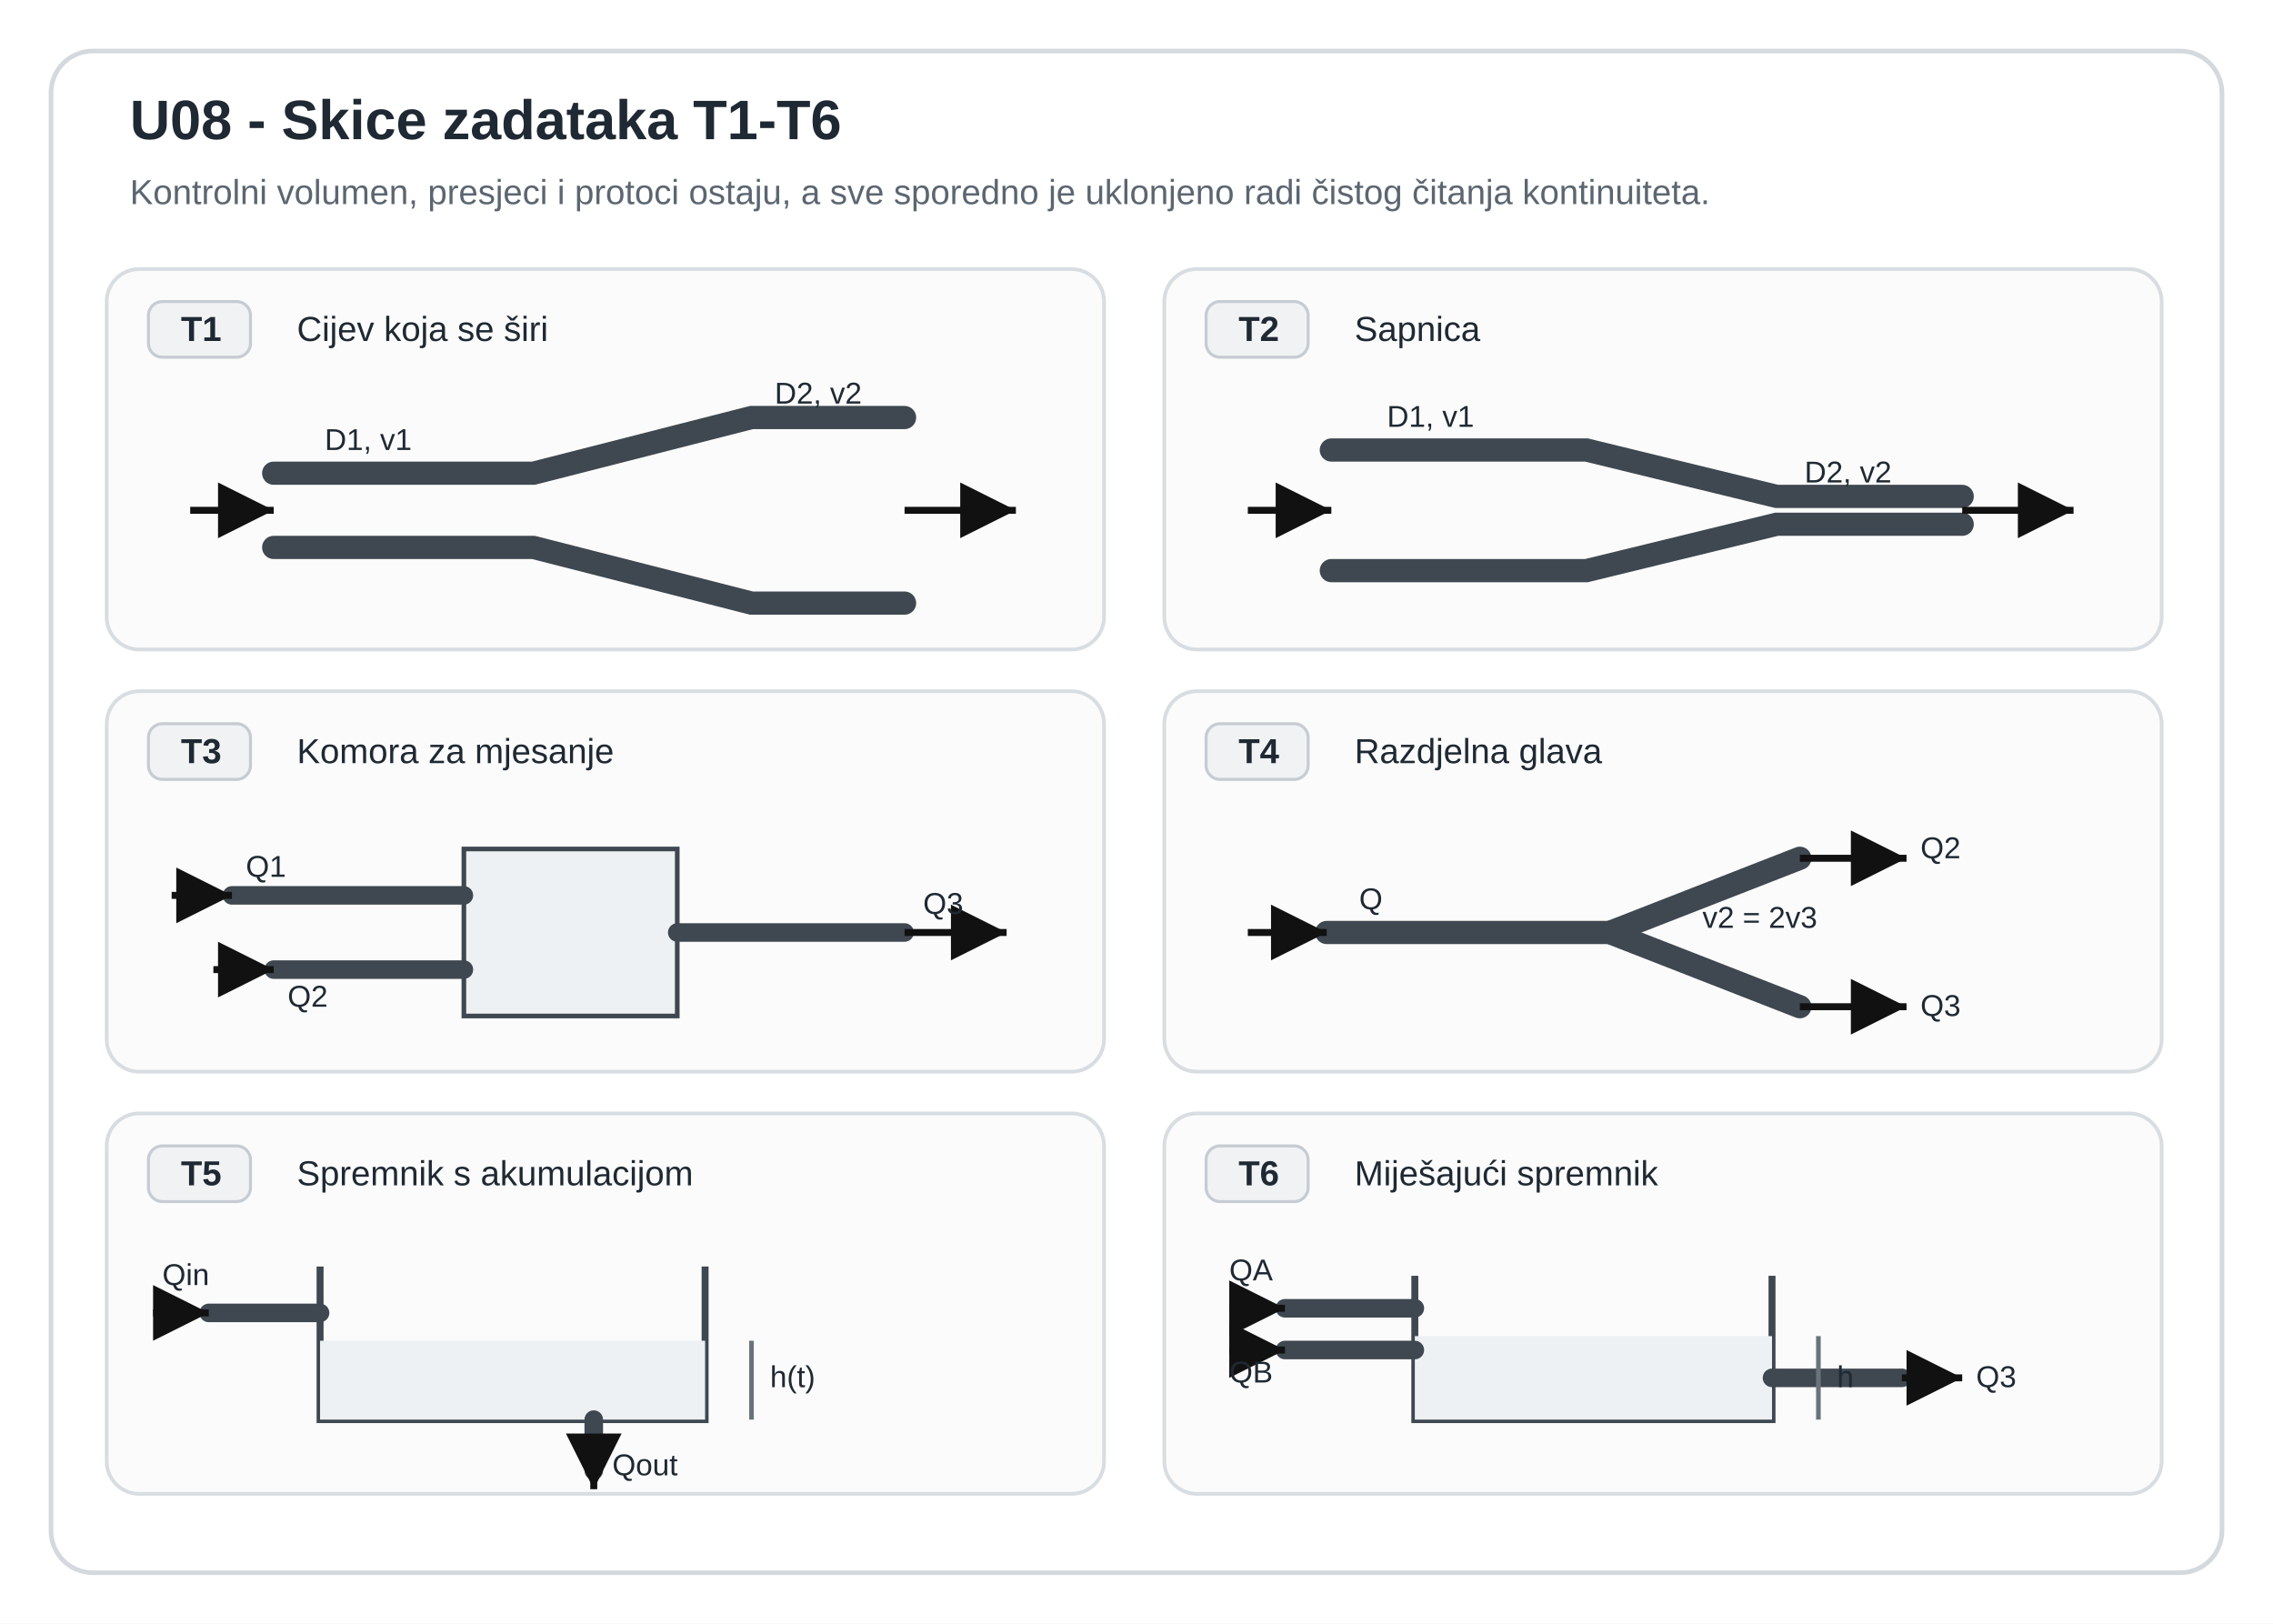
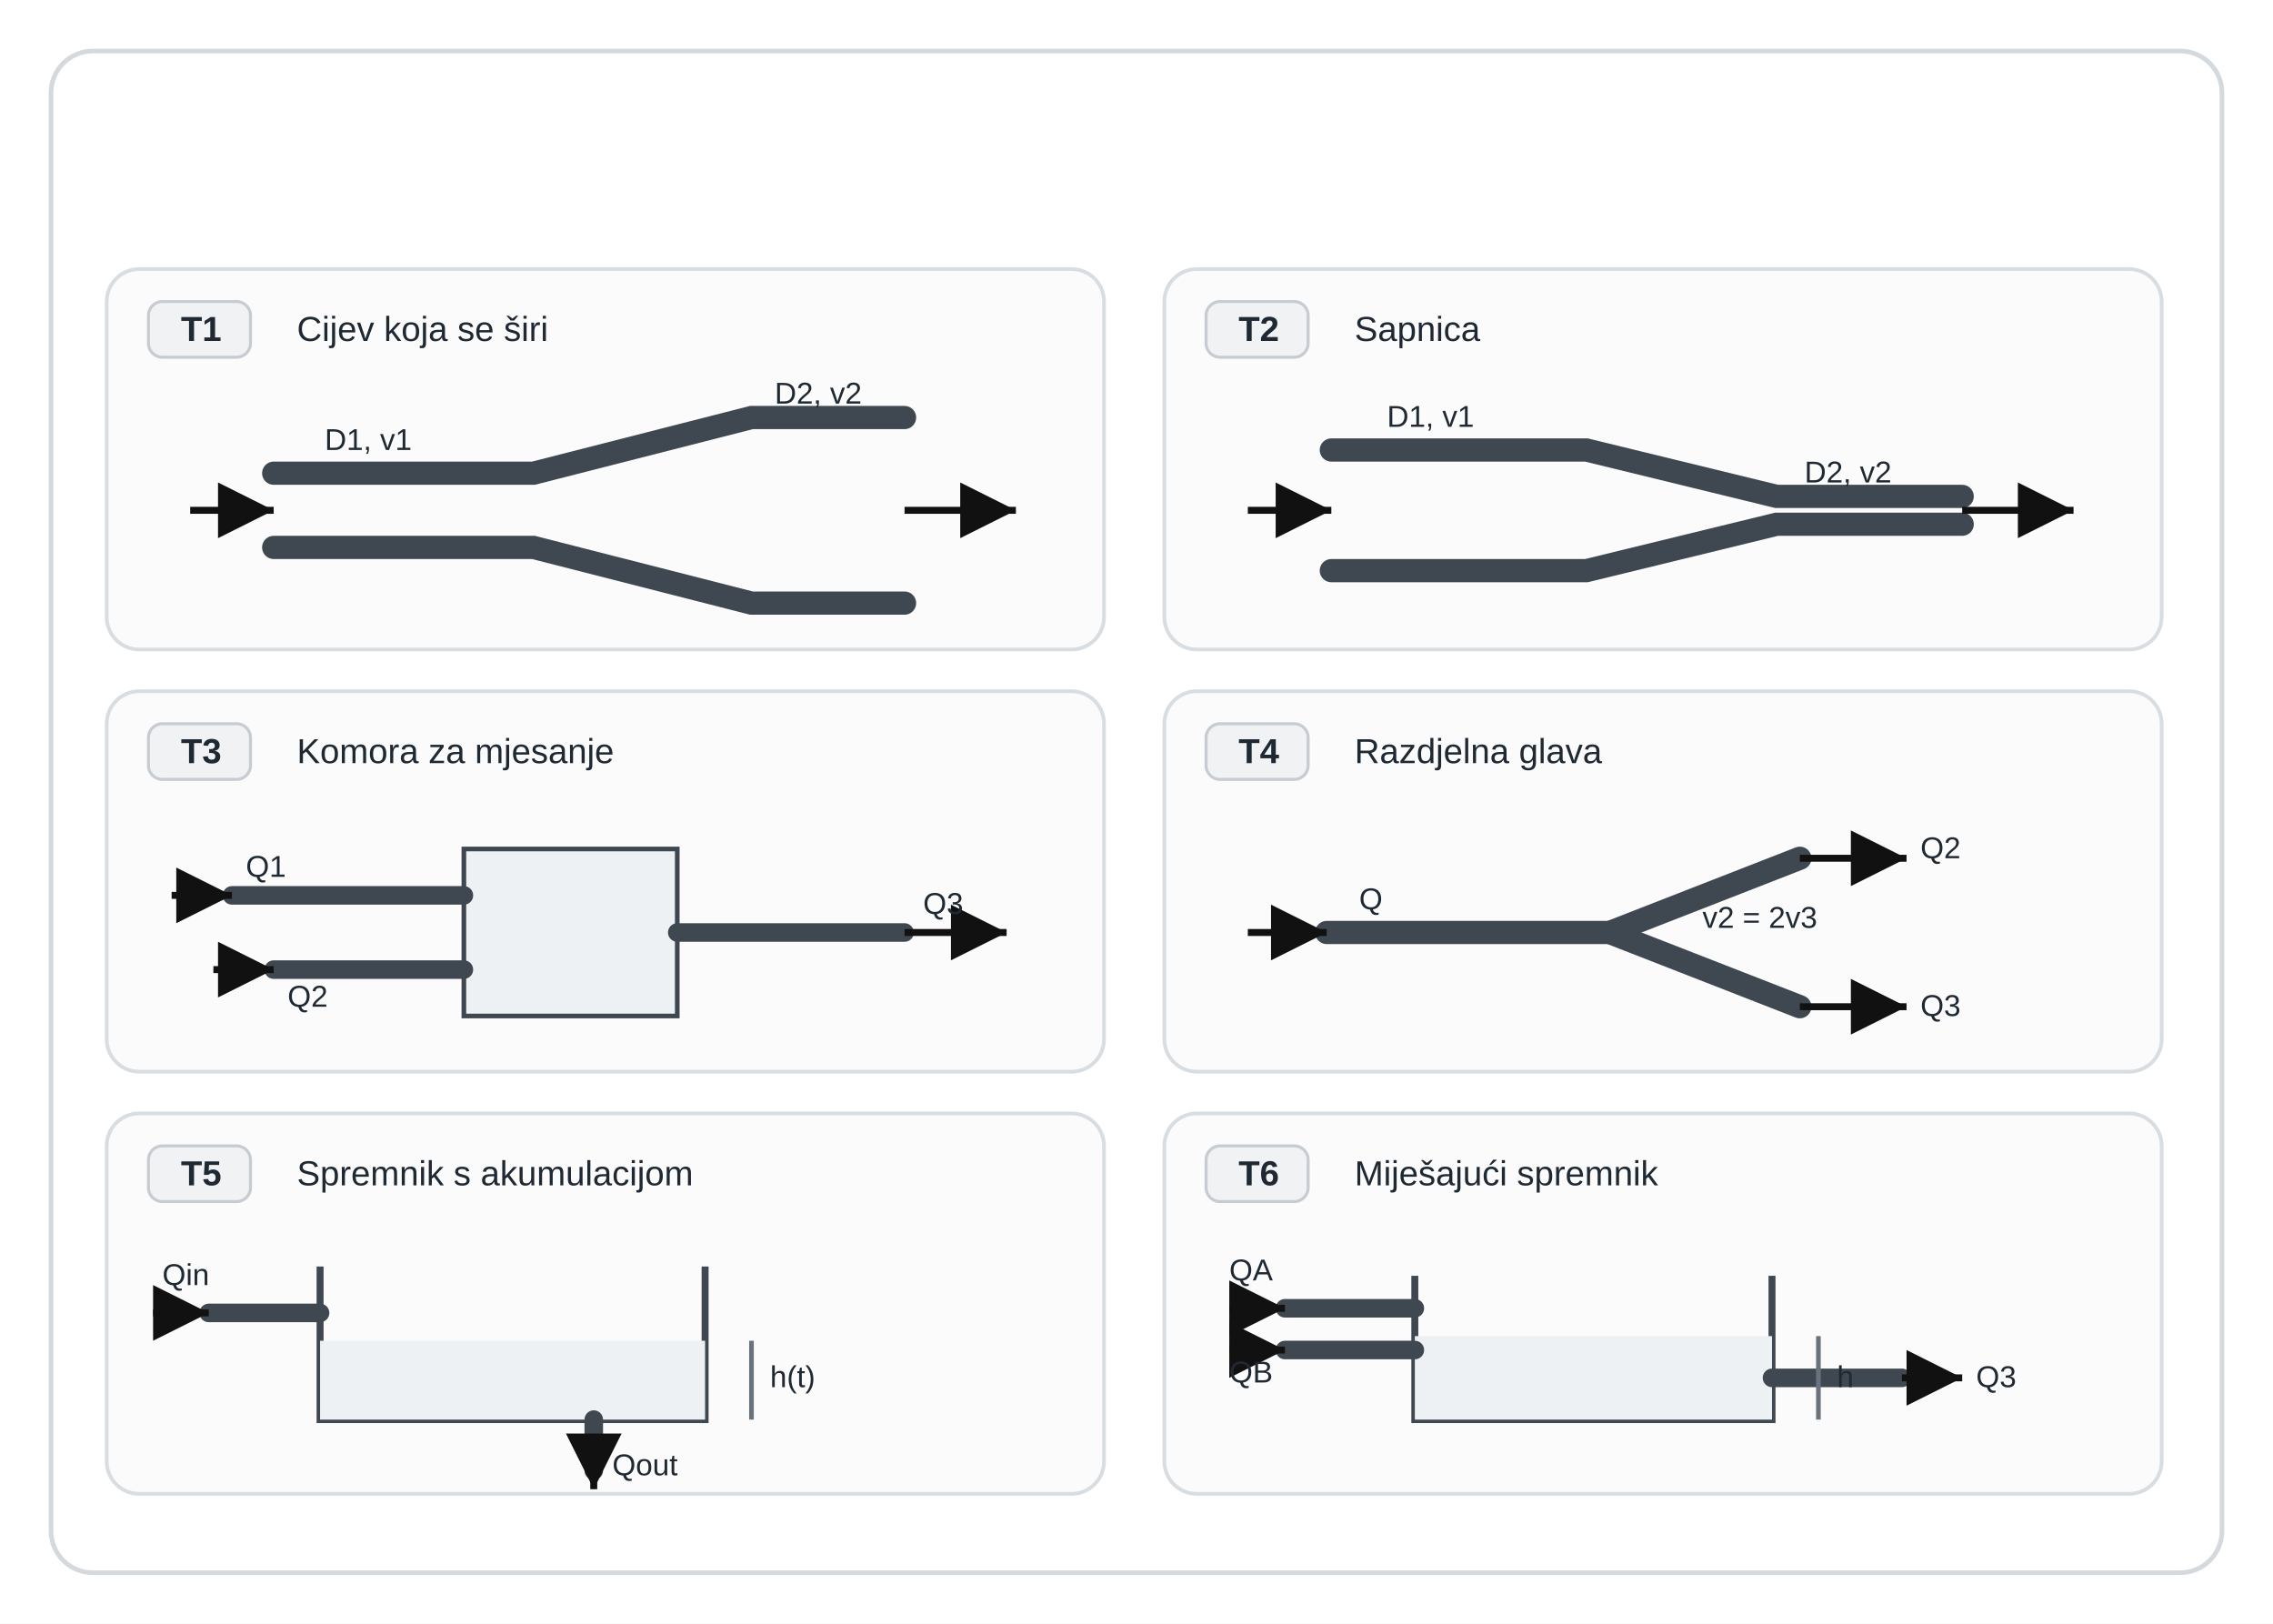
- <svg xmlns="http://www.w3.org/2000/svg" viewBox="0 0 980 700" role="img" aria-labelledby="title desc" preserveAspectRatio="xMidYMid meet" style="display:block;width:100%;max-width:980px;height:auto;">
+ <svg xmlns="http://www.w3.org/2000/svg" viewBox="0 0 980 700" role="img" aria-labelledby="u08vs_title u08vs_desc" preserveAspectRatio="xMidYMid meet" style="display:block;width:100%;max-width:980px;height:auto;">
  <rect width="980" height="700" fill="#ffffff" />
  <rect x="22" y="22" width="936" height="656" rx="18" fill="#ffffff" stroke="#d4d9de" stroke-width="2" />
-   <text x="56" y="60" font-family="Segoe UI, Arial, sans-serif" font-size="24" font-weight="700" fill="#1f2933">U08 - Skice zadataka T1-T6</text>
-   <text x="56" y="88" font-family="Segoe UI, Arial, sans-serif" font-size="15" fill="#5b6670">Kontrolni volumen, presjeci i protoci ostaju, a sve sporedno je uklonjeno radi čistog čitanja kontinuiteta.</text>
  <defs>
-     <marker id="arrowDark" markerWidth="12" markerHeight="12" refX="8" refY="4" orient="auto">
+     <marker id="u08vs_arrowDark" markerWidth="12" markerHeight="12" refX="8" refY="4" orient="auto">
      <path d="M0,0 L0,8 L8,4 z" fill="#111111" />
    </marker>
  </defs>
  <g transform="translate(46 116)">
    <rect x="0" y="0" width="430" height="164" rx="14" fill="#fbfbfb" stroke="#d8dde1" stroke-width="1.6" />
    <rect x="18" y="14" width="44" height="24" rx="6" fill="#f0f2f4" stroke="#c6ccd2" stroke-width="1.3" />
-     <text x="32" y="31" font-family="Segoe UI, Arial, sans-serif" font-size="15" font-weight="700" fill="#1f2933">T1</text>
-     <text x="82" y="31" font-family="Segoe UI, Arial, sans-serif" font-size="15" fill="#1f2933">Cijev koja se širi</text>
+     <text x="32" y="31" font-family="'Segoe UI',Arial,sans-serif" font-size="15" font-weight="700" fill="#1f2933">T1</text>
+     <text x="82" y="31" font-family="'Segoe UI',Arial,sans-serif" font-size="15" fill="#1f2933">Cijev koja se širi</text>
    <path d="M72 88 L184 88 L278 64 L344 64" fill="none" stroke="#3f4750" stroke-width="10" stroke-linecap="round" />
    <path d="M72 120 L184 120 L278 144 L344 144" fill="none" stroke="#3f4750" stroke-width="10" stroke-linecap="round" />
-     <line x1="36" y1="104" x2="72" y2="104" stroke="#111111" stroke-width="3" marker-end="url(#arrowDark)" />
-     <line x1="344" y1="104" x2="392" y2="104" stroke="#111111" stroke-width="3" marker-end="url(#arrowDark)" />
-     <text x="94" y="78" font-family="Segoe UI, Arial, sans-serif" font-size="13" fill="#1f2933">D1, v1</text>
-     <text x="288" y="58" font-family="Segoe UI, Arial, sans-serif" font-size="13" fill="#1f2933">D2, v2</text>
+     <line x1="36" y1="104" x2="72" y2="104" stroke="#111111" stroke-width="3" marker-end="url(#u08vs_arrowDark)" />
+     <line x1="344" y1="104" x2="392" y2="104" stroke="#111111" stroke-width="3" marker-end="url(#u08vs_arrowDark)" />
+     <text x="94" y="78" font-family="'Segoe UI',Arial,sans-serif" font-size="13" fill="#1f2933">D1, v1</text>
+     <text x="288" y="58" font-family="'Segoe UI',Arial,sans-serif" font-size="13" fill="#1f2933">D2, v2</text>
  </g>
  <g transform="translate(502 116)">
    <rect x="0" y="0" width="430" height="164" rx="14" fill="#fbfbfb" stroke="#d8dde1" stroke-width="1.6" />
    <rect x="18" y="14" width="44" height="24" rx="6" fill="#f0f2f4" stroke="#c6ccd2" stroke-width="1.3" />
-     <text x="32" y="31" font-family="Segoe UI, Arial, sans-serif" font-size="15" font-weight="700" fill="#1f2933">T2</text>
-     <text x="82" y="31" font-family="Segoe UI, Arial, sans-serif" font-size="15" fill="#1f2933">Sapnica</text>
+     <text x="32" y="31" font-family="'Segoe UI',Arial,sans-serif" font-size="15" font-weight="700" fill="#1f2933">T2</text>
+     <text x="82" y="31" font-family="'Segoe UI',Arial,sans-serif" font-size="15" fill="#1f2933">Sapnica</text>
    <path d="M72 78 L182 78 L264 98 L344 98" fill="none" stroke="#3f4750" stroke-width="10" stroke-linecap="round" />
    <path d="M72 130 L182 130 L264 110 L344 110" fill="none" stroke="#3f4750" stroke-width="10" stroke-linecap="round" />
-     <line x1="36" y1="104" x2="72" y2="104" stroke="#111111" stroke-width="3" marker-end="url(#arrowDark)" />
-     <line x1="344" y1="104" x2="392" y2="104" stroke="#111111" stroke-width="3" marker-end="url(#arrowDark)" />
-     <text x="96" y="68" font-family="Segoe UI, Arial, sans-serif" font-size="13" fill="#1f2933">D1, v1</text>
-     <text x="276" y="92" font-family="Segoe UI, Arial, sans-serif" font-size="13" fill="#1f2933">D2, v2</text>
+     <line x1="36" y1="104" x2="72" y2="104" stroke="#111111" stroke-width="3" marker-end="url(#u08vs_arrowDark)" />
+     <line x1="344" y1="104" x2="392" y2="104" stroke="#111111" stroke-width="3" marker-end="url(#u08vs_arrowDark)" />
+     <text x="96" y="68" font-family="'Segoe UI',Arial,sans-serif" font-size="13" fill="#1f2933">D1, v1</text>
+     <text x="276" y="92" font-family="'Segoe UI',Arial,sans-serif" font-size="13" fill="#1f2933">D2, v2</text>
  </g>
  <g transform="translate(46 298)">
    <rect x="0" y="0" width="430" height="164" rx="14" fill="#fbfbfb" stroke="#d8dde1" stroke-width="1.6" />
    <rect x="18" y="14" width="44" height="24" rx="6" fill="#f0f2f4" stroke="#c6ccd2" stroke-width="1.3" />
-     <text x="32" y="31" font-family="Segoe UI, Arial, sans-serif" font-size="15" font-weight="700" fill="#1f2933">T3</text>
-     <text x="82" y="31" font-family="Segoe UI, Arial, sans-serif" font-size="15" fill="#1f2933">Komora za mjesanje</text>
+     <text x="32" y="31" font-family="'Segoe UI',Arial,sans-serif" font-size="15" font-weight="700" fill="#1f2933">T3</text>
+     <text x="82" y="31" font-family="'Segoe UI',Arial,sans-serif" font-size="15" fill="#1f2933">Komora za mjesanje</text>
    <rect x="154" y="68" width="92" height="72" fill="#eef1f3" stroke="#3f4750" stroke-width="2" />
    <line x1="54" y1="88" x2="154" y2="88" stroke="#3f4750" stroke-width="8" stroke-linecap="round" />
    <line x1="72" y1="120" x2="154" y2="120" stroke="#3f4750" stroke-width="8" stroke-linecap="round" />
    <line x1="246" y1="104" x2="344" y2="104" stroke="#3f4750" stroke-width="8" stroke-linecap="round" />
-     <line x1="28" y1="88" x2="54" y2="88" stroke="#111111" stroke-width="3" marker-end="url(#arrowDark)" />
-     <line x1="46" y1="120" x2="72" y2="120" stroke="#111111" stroke-width="3" marker-end="url(#arrowDark)" />
-     <line x1="344" y1="104" x2="388" y2="104" stroke="#111111" stroke-width="3" marker-end="url(#arrowDark)" />
-     <text x="60" y="80" font-family="Segoe UI, Arial, sans-serif" font-size="13" fill="#1f2933">Q1</text>
-     <text x="78" y="136" font-family="Segoe UI, Arial, sans-serif" font-size="13" fill="#1f2933">Q2</text>
-     <text x="352" y="96" font-family="Segoe UI, Arial, sans-serif" font-size="13" fill="#1f2933">Q3</text>
+     <line x1="28" y1="88" x2="54" y2="88" stroke="#111111" stroke-width="3" marker-end="url(#u08vs_arrowDark)" />
+     <line x1="46" y1="120" x2="72" y2="120" stroke="#111111" stroke-width="3" marker-end="url(#u08vs_arrowDark)" />
+     <line x1="344" y1="104" x2="388" y2="104" stroke="#111111" stroke-width="3" marker-end="url(#u08vs_arrowDark)" />
+     <text x="60" y="80" font-family="'Segoe UI',Arial,sans-serif" font-size="13" fill="#1f2933">Q1</text>
+     <text x="78" y="136" font-family="'Segoe UI',Arial,sans-serif" font-size="13" fill="#1f2933">Q2</text>
+     <text x="352" y="96" font-family="'Segoe UI',Arial,sans-serif" font-size="13" fill="#1f2933">Q3</text>
  </g>
  <g transform="translate(502 298)">
    <rect x="0" y="0" width="430" height="164" rx="14" fill="#fbfbfb" stroke="#d8dde1" stroke-width="1.6" />
    <rect x="18" y="14" width="44" height="24" rx="6" fill="#f0f2f4" stroke="#c6ccd2" stroke-width="1.3" />
-     <text x="32" y="31" font-family="Segoe UI, Arial, sans-serif" font-size="15" font-weight="700" fill="#1f2933">T4</text>
-     <text x="82" y="31" font-family="Segoe UI, Arial, sans-serif" font-size="15" fill="#1f2933">Razdjelna glava</text>
+     <text x="32" y="31" font-family="'Segoe UI',Arial,sans-serif" font-size="15" font-weight="700" fill="#1f2933">T4</text>
+     <text x="82" y="31" font-family="'Segoe UI',Arial,sans-serif" font-size="15" fill="#1f2933">Razdjelna glava</text>
    <line x1="70" y1="104" x2="192" y2="104" stroke="#3f4750" stroke-width="10" stroke-linecap="round" />
    <line x1="192" y1="104" x2="274" y2="72" stroke="#3f4750" stroke-width="10" stroke-linecap="round" />
    <line x1="192" y1="104" x2="274" y2="136" stroke="#3f4750" stroke-width="10" stroke-linecap="round" />
-     <line x1="36" y1="104" x2="70" y2="104" stroke="#111111" stroke-width="3" marker-end="url(#arrowDark)" />
-     <line x1="274" y1="72" x2="320" y2="72" stroke="#111111" stroke-width="3" marker-end="url(#arrowDark)" />
-     <line x1="274" y1="136" x2="320" y2="136" stroke="#111111" stroke-width="3" marker-end="url(#arrowDark)" />
-     <text x="84" y="94" font-family="Segoe UI, Arial, sans-serif" font-size="13" fill="#1f2933">Q</text>
-     <text x="326" y="72" font-family="Segoe UI, Arial, sans-serif" font-size="13" fill="#1f2933">Q2</text>
-     <text x="326" y="140" font-family="Segoe UI, Arial, sans-serif" font-size="13" fill="#1f2933">Q3</text>
-     <text x="232" y="102" font-family="Segoe UI, Arial, sans-serif" font-size="13" fill="#1f2933">v2 = 2v3</text>
+     <line x1="36" y1="104" x2="70" y2="104" stroke="#111111" stroke-width="3" marker-end="url(#u08vs_arrowDark)" />
+     <line x1="274" y1="72" x2="320" y2="72" stroke="#111111" stroke-width="3" marker-end="url(#u08vs_arrowDark)" />
+     <line x1="274" y1="136" x2="320" y2="136" stroke="#111111" stroke-width="3" marker-end="url(#u08vs_arrowDark)" />
+     <text x="84" y="94" font-family="'Segoe UI',Arial,sans-serif" font-size="13" fill="#1f2933">Q</text>
+     <text x="326" y="72" font-family="'Segoe UI',Arial,sans-serif" font-size="13" fill="#1f2933">Q2</text>
+     <text x="326" y="140" font-family="'Segoe UI',Arial,sans-serif" font-size="13" fill="#1f2933">Q3</text>
+     <text x="232" y="102" font-family="'Segoe UI',Arial,sans-serif" font-size="13" fill="#1f2933">v2 = 2v3</text>
  </g>
  <g transform="translate(46 480)">
    <rect x="0" y="0" width="430" height="164" rx="14" fill="#fbfbfb" stroke="#d8dde1" stroke-width="1.6" />
    <rect x="18" y="14" width="44" height="24" rx="6" fill="#f0f2f4" stroke="#c6ccd2" stroke-width="1.3" />
-     <text x="32" y="31" font-family="Segoe UI, Arial, sans-serif" font-size="15" font-weight="700" fill="#1f2933">T5</text>
-     <text x="82" y="31" font-family="Segoe UI, Arial, sans-serif" font-size="15" fill="#1f2933">Spremnik s akumulacijom</text>
+     <text x="32" y="31" font-family="'Segoe UI',Arial,sans-serif" font-size="15" font-weight="700" fill="#1f2933">T5</text>
+     <text x="82" y="31" font-family="'Segoe UI',Arial,sans-serif" font-size="15" fill="#1f2933">Spremnik s akumulacijom</text>
    <path d="M92 66 L92 132 L258 132 L258 66" fill="none" stroke="#3f4750" stroke-width="3" />
    <rect x="92" y="98" width="166" height="34" fill="#edf1f4" />
    <line x1="44" y1="86" x2="92" y2="86" stroke="#3f4750" stroke-width="8" stroke-linecap="round" />
-     <line x1="20" y1="86" x2="44" y2="86" stroke="#111111" stroke-width="3" marker-end="url(#arrowDark)" />
+     <line x1="20" y1="86" x2="44" y2="86" stroke="#111111" stroke-width="3" marker-end="url(#u08vs_arrowDark)" />
    <line x1="210" y1="132" x2="210" y2="154" stroke="#3f4750" stroke-width="8" stroke-linecap="round" />
-     <line x1="210" y1="154" x2="210" y2="162" stroke="#111111" stroke-width="3" marker-end="url(#arrowDark)" />
-     <text x="24" y="74" font-family="Segoe UI, Arial, sans-serif" font-size="13" fill="#1f2933">Qin</text>
-     <text x="218" y="156" font-family="Segoe UI, Arial, sans-serif" font-size="13" fill="#1f2933">Qout</text>
+     <line x1="210" y1="154" x2="210" y2="162" stroke="#111111" stroke-width="3" marker-end="url(#u08vs_arrowDark)" />
+     <text x="24" y="74" font-family="'Segoe UI',Arial,sans-serif" font-size="13" fill="#1f2933">Qin</text>
+     <text x="218" y="156" font-family="'Segoe UI',Arial,sans-serif" font-size="13" fill="#1f2933">Qout</text>
    <line x1="278" y1="98" x2="278" y2="132" stroke="#6a737c" stroke-width="2" />
-     <text x="286" y="118" font-family="Segoe UI, Arial, sans-serif" font-size="13" fill="#1f2933">h(t)</text>
+     <text x="286" y="118" font-family="'Segoe UI',Arial,sans-serif" font-size="13" fill="#1f2933">h(t)</text>
  </g>
  <g transform="translate(502 480)">
    <rect x="0" y="0" width="430" height="164" rx="14" fill="#fbfbfb" stroke="#d8dde1" stroke-width="1.6" />
    <rect x="18" y="14" width="44" height="24" rx="6" fill="#f0f2f4" stroke="#c6ccd2" stroke-width="1.3" />
-     <text x="32" y="31" font-family="Segoe UI, Arial, sans-serif" font-size="15" font-weight="700" fill="#1f2933">T6</text>
-     <text x="82" y="31" font-family="Segoe UI, Arial, sans-serif" font-size="15" fill="#1f2933">Miješajući spremnik</text>
+     <text x="32" y="31" font-family="'Segoe UI',Arial,sans-serif" font-size="15" font-weight="700" fill="#1f2933">T6</text>
+     <text x="82" y="31" font-family="'Segoe UI',Arial,sans-serif" font-size="15" fill="#1f2933">Miješajući spremnik</text>
    <path d="M108 70 L108 132 L262 132 L262 70" fill="none" stroke="#3f4750" stroke-width="3" />
    <rect x="108" y="96" width="154" height="36" fill="#edf1f4" />
    <line x1="52" y1="84" x2="108" y2="84" stroke="#3f4750" stroke-width="8" stroke-linecap="round" />
    <line x1="52" y1="102" x2="108" y2="102" stroke="#3f4750" stroke-width="8" stroke-linecap="round" />
    <line x1="262" y1="114" x2="318" y2="114" stroke="#3f4750" stroke-width="8" stroke-linecap="round" />
-     <line x1="28" y1="84" x2="52" y2="84" stroke="#111111" stroke-width="3" marker-end="url(#arrowDark)" />
-     <line x1="28" y1="102" x2="52" y2="102" stroke="#111111" stroke-width="3" marker-end="url(#arrowDark)" />
-     <line x1="318" y1="114" x2="344" y2="114" stroke="#111111" stroke-width="3" marker-end="url(#arrowDark)" />
-     <text x="28" y="72" font-family="Segoe UI, Arial, sans-serif" font-size="13" fill="#1f2933">QA</text>
-     <text x="28" y="116" font-family="Segoe UI, Arial, sans-serif" font-size="13" fill="#1f2933">QB</text>
-     <text x="350" y="118" font-family="Segoe UI, Arial, sans-serif" font-size="13" fill="#1f2933">Q3</text>
+     <line x1="28" y1="84" x2="52" y2="84" stroke="#111111" stroke-width="3" marker-end="url(#u08vs_arrowDark)" />
+     <line x1="28" y1="102" x2="52" y2="102" stroke="#111111" stroke-width="3" marker-end="url(#u08vs_arrowDark)" />
+     <line x1="318" y1="114" x2="344" y2="114" stroke="#111111" stroke-width="3" marker-end="url(#u08vs_arrowDark)" />
+     <text x="28" y="72" font-family="'Segoe UI',Arial,sans-serif" font-size="13" fill="#1f2933">QA</text>
+     <text x="28" y="116" font-family="'Segoe UI',Arial,sans-serif" font-size="13" fill="#1f2933">QB</text>
+     <text x="350" y="118" font-family="'Segoe UI',Arial,sans-serif" font-size="13" fill="#1f2933">Q3</text>
    <line x1="282" y1="96" x2="282" y2="132" stroke="#6a737c" stroke-width="2" />
-     <text x="290" y="118" font-family="Segoe UI, Arial, sans-serif" font-size="13" fill="#1f2933">h</text>
+     <text x="290" y="118" font-family="'Segoe UI',Arial,sans-serif" font-size="13" fill="#1f2933">h</text>
  </g>
</svg>
